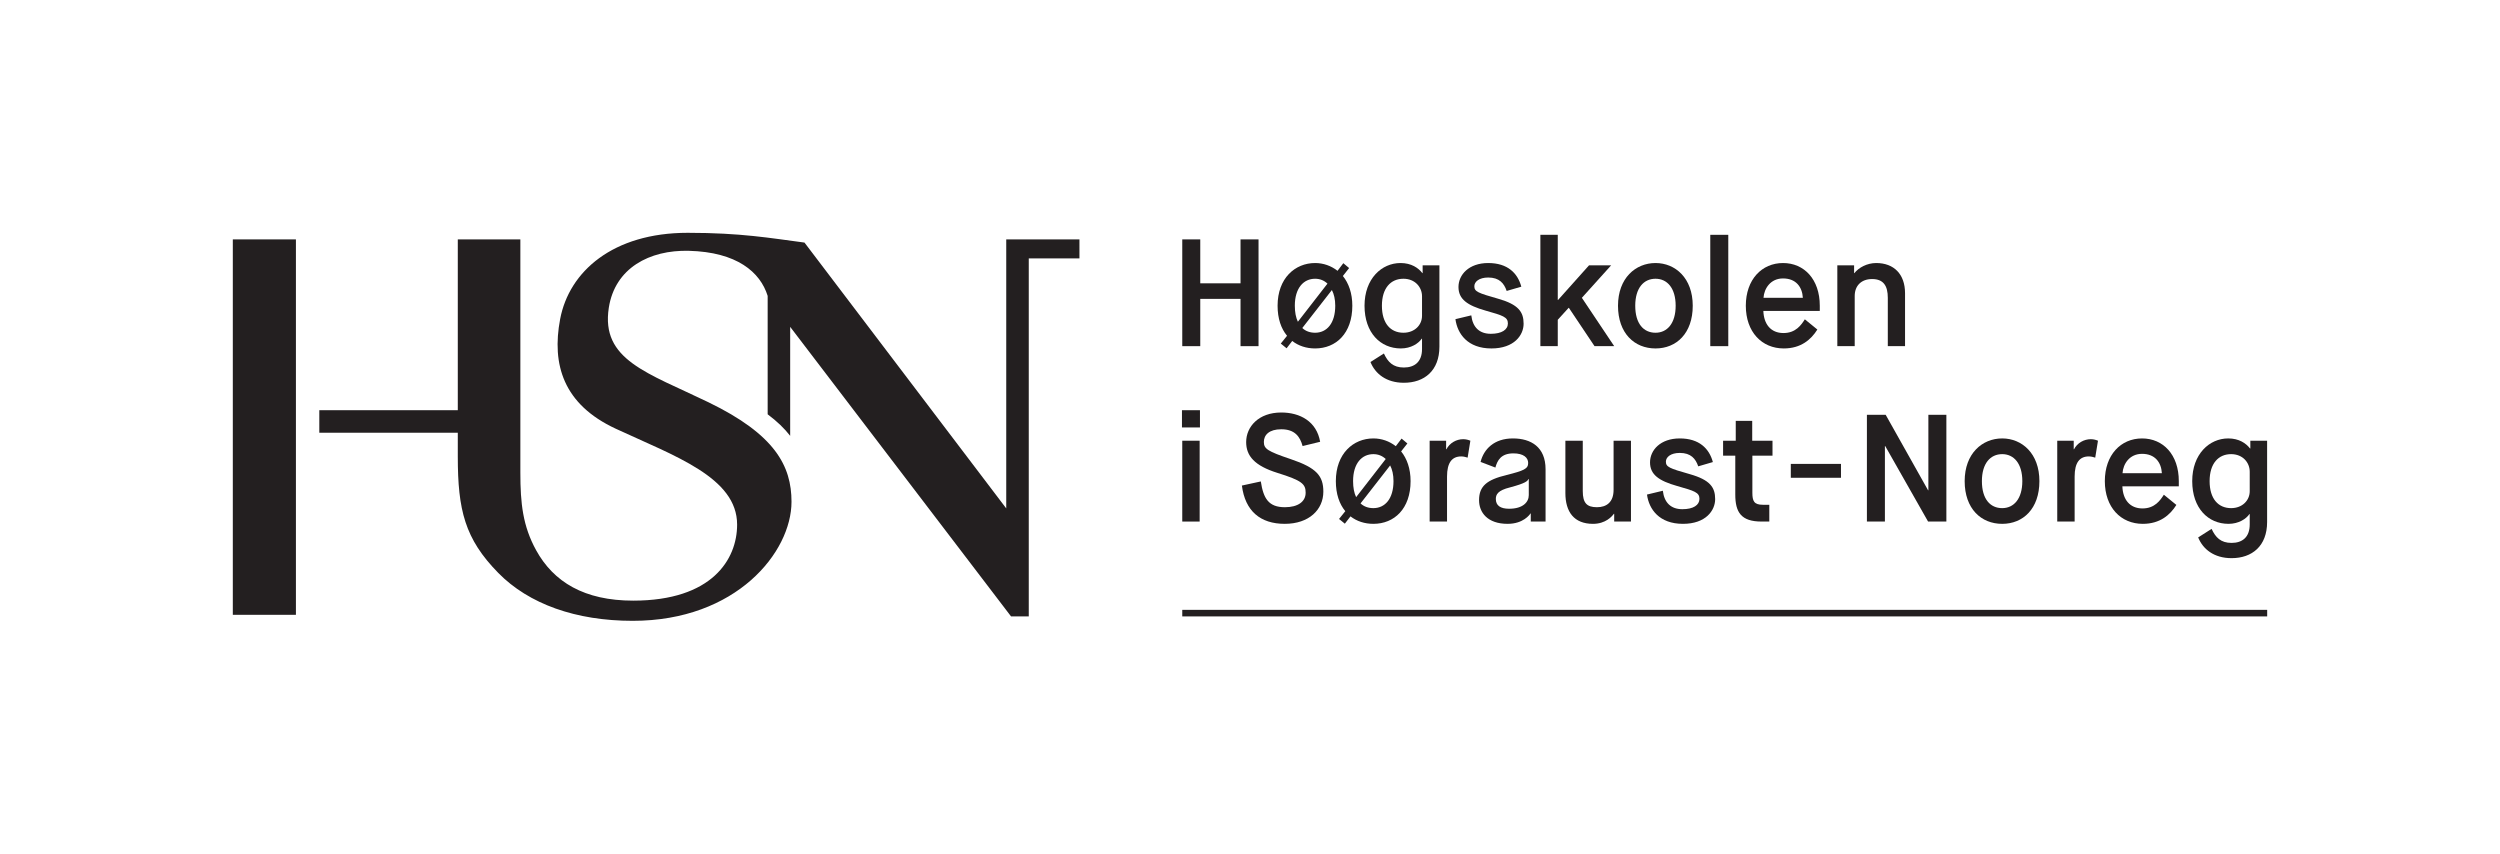
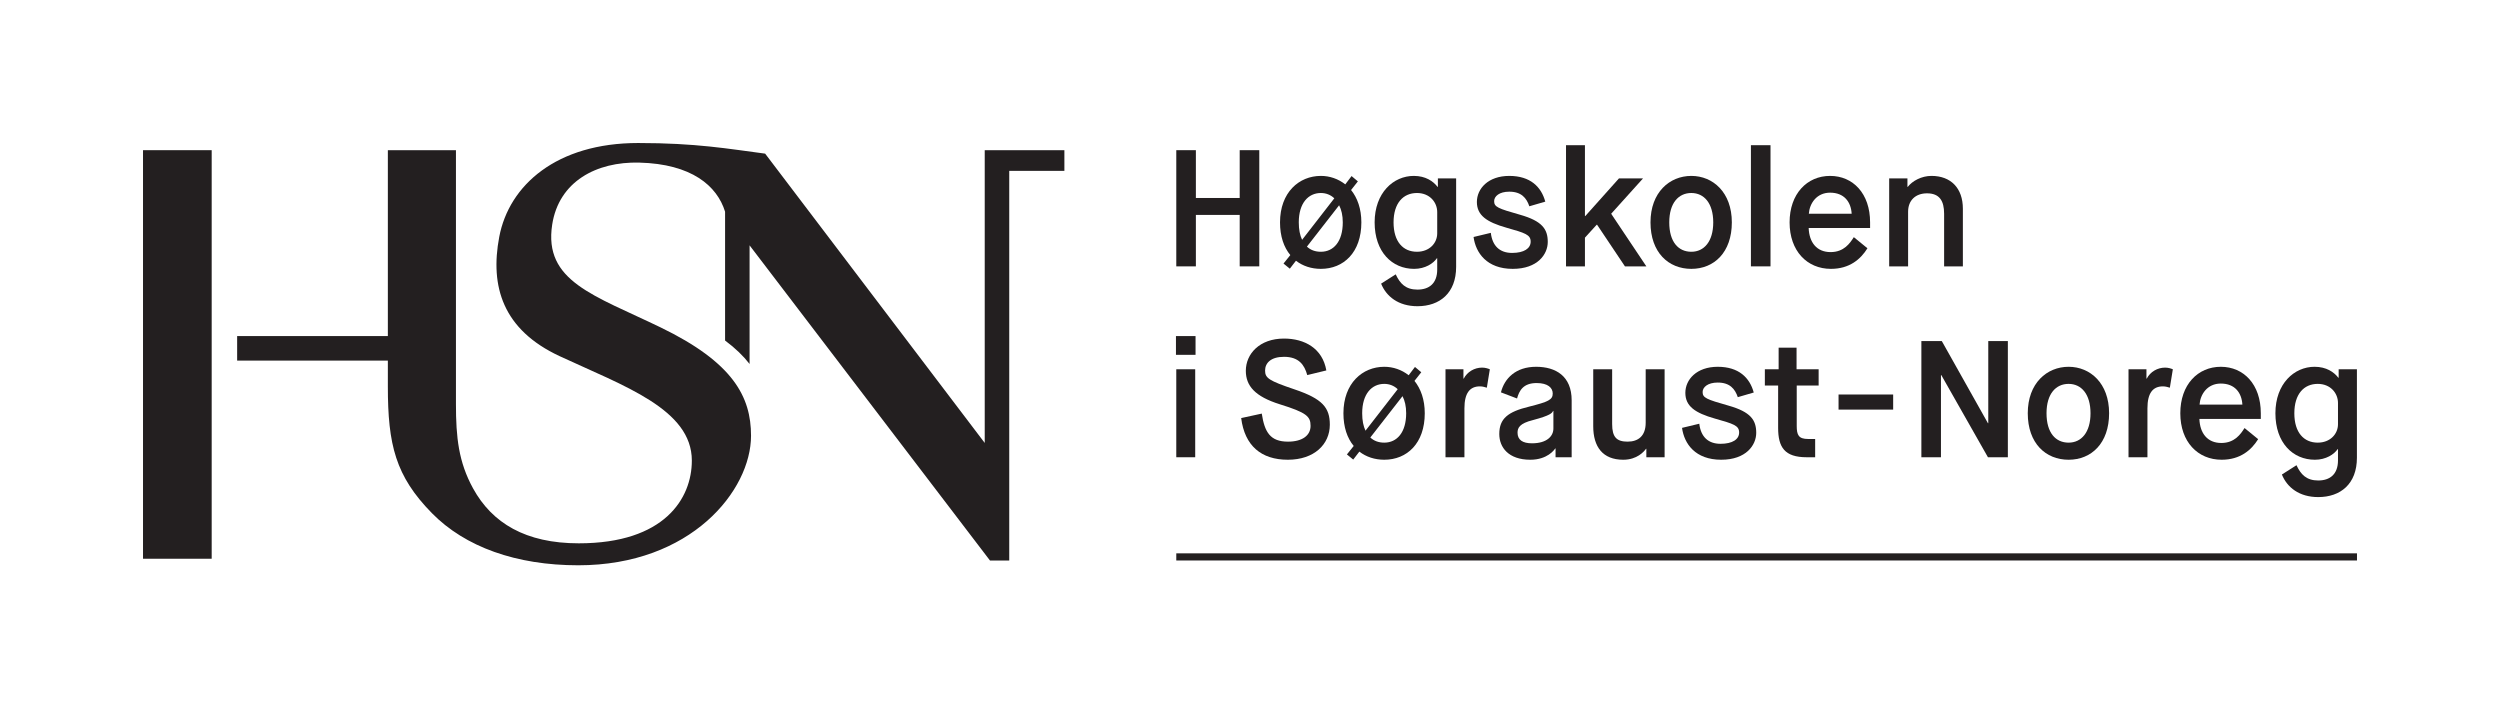
- <svg xmlns="http://www.w3.org/2000/svg" viewBox="0 0 570.739 194.881" height="194.881" width="570.739" xml:space="preserve" version="1.1" id="svg2">
+ <svg xmlns="http://www.w3.org/2000/svg" viewBox="0 0 524.438 148.583" height="148.583" width="524.438" xml:space="preserve" version="1.1" id="svg2">
  <defs id="defs6">
    <clipPath id="clipPath20" clipPathUnits="userSpaceOnUse">
      <path id="path22" d="m 0,155.905 456.591,0 L 456.591,0 0,0 0,155.905 Z" />
    </clipPath>
  </defs>
-   <g transform="matrix(1.25,0,0,-1.25,0,194.8812)" id="g10">
+   <g transform="matrix(1.25,0,0,-1.25,-23.15,171.7324)" id="g10">
    <g transform="translate(215.9248,112.1833)" id="g12">
      <path id="path14" style="fill:#231f20;fill-opacity:1;fill-rule:nonzero;stroke:none" d="m 0,0 3.287,0 0,-8.023 7.354,0 0,8.023 3.288,0 0,-19.5 -3.288,0 0,8.636 -7.354,0 0,-8.636 L 0,-19.5 0,0 Z" />
    </g>
    <g id="g16">
      <g clip-path="url(#clipPath20)" id="g18">
        <g transform="translate(237.8468,95.9988)" id="g24">
          <path id="path26" style="fill:#231f20;fill-opacity:1;fill-rule:nonzero;stroke:none" d="m 0,0 c 0.614,-0.585 1.421,-0.864 2.341,-0.864 2.144,0 3.677,1.728 3.677,4.931 0,1.17 -0.223,2.117 -0.614,2.869 L 0,0 Z M 4.597,8.106 C 3.983,8.691 3.204,8.997 2.341,8.997 c -2.09,0 -3.706,-1.671 -3.706,-4.93 0,-1.198 0.196,-2.173 0.558,-2.925 l 5.404,6.964 z m -7.382,-9.527 c -1.087,1.309 -1.728,3.148 -1.728,5.488 0,5.042 3.204,7.8 6.854,7.8 1.504,0 2.924,-0.502 4.095,-1.421 L 7.494,11.839 8.552,10.948 7.41,9.499 C 8.469,8.19 9.137,6.351 9.137,4.067 c 0,-5.042 -2.98,-7.8 -6.796,-7.8 -1.589,0 -3.037,0.474 -4.18,1.365 l -1.03,-1.337 -1.059,0.863 1.143,1.421 z" />
        </g>
        <g transform="translate(259.7134,101.793)" id="g28">
          <path id="path30" style="fill:#231f20;fill-opacity:1;fill-rule:nonzero;stroke:none" d="m 0,0 c 0,1.643 -1.253,3.203 -3.398,3.203 -2.313,0 -3.928,-1.699 -3.928,-4.931 0,-3.231 1.588,-4.93 3.928,-4.93 2.061,0 3.398,1.421 3.398,3.092 L 0,0 Z m -6.964,-10.447 c 0.724,-1.56 1.671,-2.562 3.649,-2.562 1.95,0 3.315,1.03 3.315,3.37 l 0,1.895 -0.056,0 c -0.585,-0.864 -1.95,-1.783 -3.816,-1.783 -3.705,0 -6.63,2.841 -6.63,7.799 0,4.959 3.148,7.801 6.574,7.801 1.978,0 3.26,-0.892 3.984,-1.839 l 0.056,0 0,1.421 3.064,0 0,-14.848 c 0,-4.401 -2.758,-6.603 -6.491,-6.603 -3.203,0 -5.237,1.644 -6.1,3.789 l 2.451,1.56 z" />
        </g>
        <g transform="translate(268.7108,98.3105)" id="g32">
          <path id="path34" style="fill:#231f20;fill-opacity:1;fill-rule:nonzero;stroke:none" d="m 0,0 c 0.25,-2.173 1.477,-3.37 3.566,-3.37 2.006,0 3.119,0.752 3.119,1.894 0,1.17 -0.919,1.448 -4.067,2.34 -3.342,0.947 -4.958,2.089 -4.958,4.318 0,2.228 1.894,4.373 5.432,4.373 3.537,0 5.376,-1.839 6.045,-4.318 L 6.463,4.457 C 5.989,5.85 5.125,6.909 3.092,6.909 1.421,6.909 0.557,6.129 0.557,5.321 0.557,4.346 1.17,4.095 4.902,3.037 8.635,1.978 9.555,0.613 9.555,-1.532 c 0,-2.062 -1.7,-4.513 -5.878,-4.513 -4.345,0 -6.212,2.675 -6.574,5.349 L 0,0 Z" />
        </g>
        <g transform="translate(281.3286,113.0189)" id="g36">
          <path id="path38" style="fill:#231f20;fill-opacity:1;fill-rule:nonzero;stroke:none" d="m 0,0 3.176,0 0,-11.895 0.056,0 5.655,6.324 4.039,0 -5.348,-5.934 5.905,-8.83 -3.593,0 -4.68,6.992 -0.056,0 -1.978,-2.173 0,-4.819 -3.176,0 L 0,0 Z" />
        </g>
        <g transform="translate(306.0368,100.0655)" id="g40">
          <path id="path42" style="fill:#231f20;fill-opacity:1;fill-rule:nonzero;stroke:none" d="m 0,0 c 0,3.204 -1.532,4.931 -3.677,4.931 -2.145,0 -3.705,-1.672 -3.705,-4.931 0,-3.287 1.533,-4.931 3.705,-4.931 C -1.532,-4.931 0,-3.203 0,0 m -10.53,0 c 0,5.042 3.204,7.8 6.853,7.8 3.621,0 6.797,-2.758 6.797,-7.8 0,-5.042 -2.98,-7.8 -6.797,-7.8 -3.844,0 -6.853,2.758 -6.853,7.8" />
        </g>
        <path id="path44" style="fill:#231f20;fill-opacity:1;fill-rule:nonzero;stroke:none" d="m 312.359,113.019 3.288,0 0,-20.335 -3.288,0 0,20.335 z" />
        <g transform="translate(329.2675,101.5141)" id="g46">
          <path id="path48" style="fill:#231f20;fill-opacity:1;fill-rule:nonzero;stroke:none" d="M 0,0 C -0.112,1.978 -1.253,3.538 -3.621,3.538 -5.905,3.538 -7.076,1.699 -7.187,0 L 0,0 Z m 2.647,-5.794 c -1.142,-1.839 -3.009,-3.454 -6.129,-3.454 -4.011,0 -6.936,3.008 -6.936,7.799 0,4.792 2.925,7.8 6.797,7.8 3.844,0 6.713,-2.952 6.713,-7.8 l 0,-0.946 -10.307,0 c 0.084,-2.396 1.337,-4.04 3.678,-4.04 2.256,0 3.259,1.504 3.899,2.507 l 2.285,-1.866 z" />
        </g>
        <g transform="translate(335.5623,107.4478)" id="g50">
          <path id="path52" style="fill:#231f20;fill-opacity:1;fill-rule:nonzero;stroke:none" d="m 0,0 3.064,0 0,-1.421 0.055,0 c 0.781,1.003 2.313,1.839 3.984,1.839 3.232,0 5.265,-2.034 5.265,-5.516 l 0,-9.666 -3.148,0 0,8.83 c 0,2.173 -0.779,3.427 -2.869,3.427 -1.95,0 -3.176,-1.198 -3.176,-3.093 l 0,-9.164 -3.175,0 L 0,0 Z" />
        </g>
        <path id="path54" style="fill:#231f20;fill-opacity:1;fill-rule:nonzero;stroke:none" d="m 215.924,75.414 3.176,0 0,-14.764 -3.176,0 0,14.764 z m -0.055,5.572 3.287,0 0,-3.148 -3.287,0 0,3.148 z" />
        <g transform="translate(230.2702,67.9764)" id="g56">
          <path id="path58" style="fill:#231f20;fill-opacity:1;fill-rule:nonzero;stroke:none" d="m 0,0 c 0.474,-3.119 1.421,-4.708 4.401,-4.708 2.396,0 3.788,1.031 3.788,2.647 0,1.587 -0.668,2.228 -5.153,3.622 -4.179,1.309 -5.711,3.092 -5.711,5.626 0,2.814 2.285,5.404 6.407,5.404 3.455,0 6.463,-1.642 7.104,-5.348 L 7.632,6.463 c -0.473,1.727 -1.42,3.065 -3.9,3.065 -2.201,0 -3.175,-1.032 -3.175,-2.313 0,-1.253 0.641,-1.699 4.93,-3.147 4.708,-1.588 5.934,-3.065 5.934,-5.934 0,-3.287 -2.618,-5.878 -7.048,-5.878 -4.457,0 -7.243,2.34 -7.828,6.993 L 0,0 Z" />
        </g>
        <g transform="translate(248.487,63.9655)" id="g60">
          <path id="path62" style="fill:#231f20;fill-opacity:1;fill-rule:nonzero;stroke:none" d="m 0,0 c 0.613,-0.585 1.421,-0.864 2.34,-0.864 2.144,0 3.677,1.727 3.677,4.931 0,1.17 -0.223,2.117 -0.613,2.869 L 0,0 Z M 4.596,8.106 C 3.984,8.691 3.204,8.997 2.34,8.997 c -2.089,0 -3.705,-1.671 -3.705,-4.93 0,-1.198 0.195,-2.173 0.557,-2.925 l 5.404,6.964 z m -7.382,-9.527 c -1.086,1.309 -1.727,3.148 -1.727,5.488 0,5.042 3.204,7.799 6.853,7.799 1.505,0 2.925,-0.501 4.095,-1.419 L 7.493,11.839 8.552,10.948 7.41,9.499 C 8.468,8.19 9.137,6.351 9.137,4.067 c 0,-5.043 -2.98,-7.8 -6.797,-7.8 -1.588,0 -3.037,0.474 -4.179,1.365 l -1.03,-1.338 -1.059,0.864 1.142,1.421 z" />
        </g>
        <g transform="translate(261.1049,75.414)" id="g64">
          <path id="path66" style="fill:#231f20;fill-opacity:1;fill-rule:nonzero;stroke:none" d="m 0,0 3.009,0 0,-1.56 0.056,0 C 3.65,-0.418 4.875,0.279 6.129,0.279 6.658,0.279 7.104,0.14 7.439,0 L 6.937,-3.092 c -0.307,0.084 -0.669,0.223 -1.171,0.223 -1.671,0 -2.59,-1.114 -2.59,-3.677 l 0,-8.218 -3.176,0 L 0,0 Z" />
        </g>
        <g transform="translate(273.1943,64.7727)" id="g68">
          <path id="path70" style="fill:#231f20;fill-opacity:1;fill-rule:nonzero;stroke:none" d="m 0,0 c 0,-1.198 0.836,-1.783 2.424,-1.783 2.534,0 3.593,1.226 3.593,2.48 l 0,2.953 -0.056,0 C 5.795,3.288 5.516,2.897 2.591,2.117 0.335,1.561 0,0.808 0,0 m 6.379,-2.646 -0.056,0 C 6.184,-2.869 5.014,-4.54 2.145,-4.54 c -3.677,0 -5.21,2.089 -5.21,4.318 0,2.59 1.449,3.732 5.015,4.596 3.204,0.808 3.955,1.142 3.955,2.201 0,0.947 -0.807,1.755 -2.701,1.755 -2.257,0 -2.925,-1.282 -3.287,-2.591 l -2.703,1.03 c 0.585,2.341 2.48,4.29 5.906,4.29 3.287,0 5.962,-1.56 5.962,-5.626 l 0,-9.555 -2.703,0 0,1.476 z" />
        </g>
        <g transform="translate(285.8963,75.414)" id="g72">
          <path id="path74" style="fill:#231f20;fill-opacity:1;fill-rule:nonzero;stroke:none" d="m 0,0 3.175,0 0,-9.192 c 0,-2.201 0.753,-2.953 2.591,-2.953 1.783,0 3.037,0.947 3.037,3.176 l 0,8.969 3.175,0 0,-14.764 -3.064,0 0,1.421 -0.056,0 C 8.524,-13.816 7.353,-15.182 5.041,-15.182 1.587,-15.182 0,-13.008 0,-9.554 L 0,0 Z" />
        </g>
        <g transform="translate(303.6953,66.2777)" id="g76">
          <path id="path78" style="fill:#231f20;fill-opacity:1;fill-rule:nonzero;stroke:none" d="m 0,0 c 0.251,-2.173 1.477,-3.371 3.566,-3.371 2.006,0 3.12,0.753 3.12,1.894 0,1.171 -0.92,1.449 -4.068,2.34 -3.342,0.947 -4.958,2.089 -4.958,4.318 0,2.228 1.895,4.373 5.432,4.373 3.538,0 5.377,-1.838 6.045,-4.317 L 6.463,4.457 C 5.989,5.85 5.126,6.908 3.092,6.908 1.421,6.908 0.558,6.128 0.558,5.32 0.558,4.346 1.17,4.095 4.903,3.036 8.636,1.978 9.555,0.613 9.555,-1.532 c 0,-2.062 -1.699,-4.513 -5.878,-4.513 -4.345,0 -6.211,2.674 -6.573,5.348 L 0,0 Z" />
        </g>
        <g transform="translate(316.9266,72.684)" id="g80">
          <path id="path82" style="fill:#231f20;fill-opacity:1;fill-rule:nonzero;stroke:none" d="m 0,0 -2.228,0 0,2.73 2.312,0 0,3.621 3.008,0 0,-3.621 3.705,0 0,-2.73 -3.677,0 0,-6.768 c 0,-1.533 0.307,-2.201 1.922,-2.201 l 1.171,0 0,-3.065 -1.421,0 C 1.086,-12.034 0,-10.362 0,-7.103 L 0,0 Z" />
        </g>
        <path id="path84" style="fill:#231f20;fill-opacity:1;fill-rule:nonzero;stroke:none" d="m 327.066,71.18 9.165,0 0,-2.534 -9.165,0 0,2.534 z" />
        <g transform="translate(340.9655,80.1499)" id="g86">
          <path id="path88" style="fill:#231f20;fill-opacity:1;fill-rule:nonzero;stroke:none" d="m 0,0 3.427,0 7.744,-13.789 0.055,0 0,13.789 3.287,0 0,-19.5 -3.342,0 -7.828,13.789 -0.056,0 0,-13.789 L 0,-19.5 0,0 Z" />
        </g>
        <g transform="translate(369.35,68.0321)" id="g90">
          <path id="path92" style="fill:#231f20;fill-opacity:1;fill-rule:nonzero;stroke:none" d="m 0,0 c 0,3.204 -1.532,4.931 -3.677,4.931 -2.145,0 -3.705,-1.672 -3.705,-4.931 0,-3.287 1.532,-4.931 3.705,-4.931 C -1.532,-4.931 0,-3.204 0,0 m -10.53,0 c 0,5.042 3.204,7.8 6.853,7.8 3.621,0 6.797,-2.758 6.797,-7.8 0,-5.042 -2.98,-7.8 -6.797,-7.8 -3.844,0 -6.853,2.758 -6.853,7.8" />
        </g>
        <g transform="translate(375.7279,75.414)" id="g94">
          <path id="path96" style="fill:#231f20;fill-opacity:1;fill-rule:nonzero;stroke:none" d="m 0,0 3.009,0 0,-1.56 0.056,0 C 3.65,-0.418 4.875,0.279 6.129,0.279 6.658,0.279 7.104,0.14 7.439,0 L 6.937,-3.092 c -0.307,0.084 -0.669,0.223 -1.171,0.223 -1.671,0 -2.59,-1.114 -2.59,-3.677 l 0,-8.218 -3.176,0 L 0,0 Z" />
        </g>
        <g transform="translate(394.8372,69.4813)" id="g98">
          <path id="path100" style="fill:#231f20;fill-opacity:1;fill-rule:nonzero;stroke:none" d="M 0,0 C -0.112,1.978 -1.253,3.537 -3.621,3.537 -5.905,3.537 -7.076,1.699 -7.187,0 L 0,0 Z m 2.647,-5.795 c -1.142,-1.838 -3.009,-3.454 -6.129,-3.454 -4.011,0 -6.936,3.009 -6.936,7.8 0,4.792 2.925,7.799 6.797,7.799 3.844,0 6.713,-2.952 6.713,-7.799 l 0,-0.947 -10.307,0 c 0.084,-2.396 1.337,-4.04 3.678,-4.04 2.256,0 3.259,1.505 3.899,2.507 l 2.285,-1.866 z" />
        </g>
        <g transform="translate(410.8817,69.7592)" id="g102">
          <path id="path104" style="fill:#231f20;fill-opacity:1;fill-rule:nonzero;stroke:none" d="m 0,0 c 0,1.644 -1.253,3.204 -3.398,3.204 -2.313,0 -3.928,-1.699 -3.928,-4.931 0,-3.231 1.588,-4.931 3.928,-4.931 2.061,0 3.398,1.421 3.398,3.092 L 0,0 Z m -6.964,-10.446 c 0.724,-1.56 1.671,-2.563 3.649,-2.563 1.95,0 3.315,1.031 3.315,3.371 l 0,1.894 -0.056,0 c -0.585,-0.864 -1.95,-1.783 -3.816,-1.783 -3.705,0 -6.63,2.842 -6.63,7.8 0,4.959 3.148,7.8 6.574,7.8 1.978,0 3.26,-0.892 3.984,-1.838 l 0.056,0 0,1.42 3.064,0 0,-14.847 c 0,-4.401 -2.758,-6.602 -6.491,-6.602 -3.203,0 -5.237,1.643 -6.1,3.788 l 2.451,1.56 z" />
        </g>
        <path id="path106" style="fill:#231f20;fill-opacity:1;fill-rule:nonzero;stroke:none" d="m 414.07,43.325 -198.145,0 0,1.199 198.145,0 0,-1.199 z" />
        <g transform="translate(197.1455,112.1809)" id="g108">
          <path id="path110" style="fill:#231f20;fill-opacity:1;fill-rule:nonzero;stroke:none" d="m 0,0 -13.369,0.002 0,-49.13 -36.849,48.55 c -6.238,0.816 -11.556,1.783 -21.322,1.783 -13.66,0 -21.66,-7.059 -23.304,-15.762 -1.567,-8.294 0.58,-15.568 10.153,-20.016 10.792,-5.014 22.17,-8.896 22.17,-17.518 0,-6.348 -4.578,-13.884 -18.974,-13.884 -8.926,0 -14.545,3.398 -17.744,9.223 -2.422,4.411 -2.87,8.536 -2.87,14.153 l 0,42.601 -11.427,0 0,-31.201 -25.292,0 0,-4.111 25.292,0 0,-4.339 c 0,-9.791 1.287,-15.037 7.385,-21.254 5.587,-5.697 14.182,-8.758 24.563,-8.758 18.945,0 29.001,12.556 29.001,21.744 0,6.527 -2.997,12.281 -15.181,18.179 -11.173,5.409 -19.661,7.725 -18.188,17.251 1.121,7.249 7.43,10.586 14.61,10.404 8.79,-0.222 13.054,-3.893 14.403,-8.237 l 0,-21.621 c 1.729,-1.293 3.078,-2.599 4.112,-3.937 l 0,19.909 40.342,-52.889 3.234,0 0,65.386 9.256,0 L 0,0 Z" />
        </g>
        <path id="path112" style="fill:#231f20;fill-opacity:1;fill-rule:nonzero;stroke:none" d="m 42.52,43.618 11.525,0 0,68.565 -11.525,0 0,-68.565 z" />
      </g>
    </g>
  </g>
</svg>
